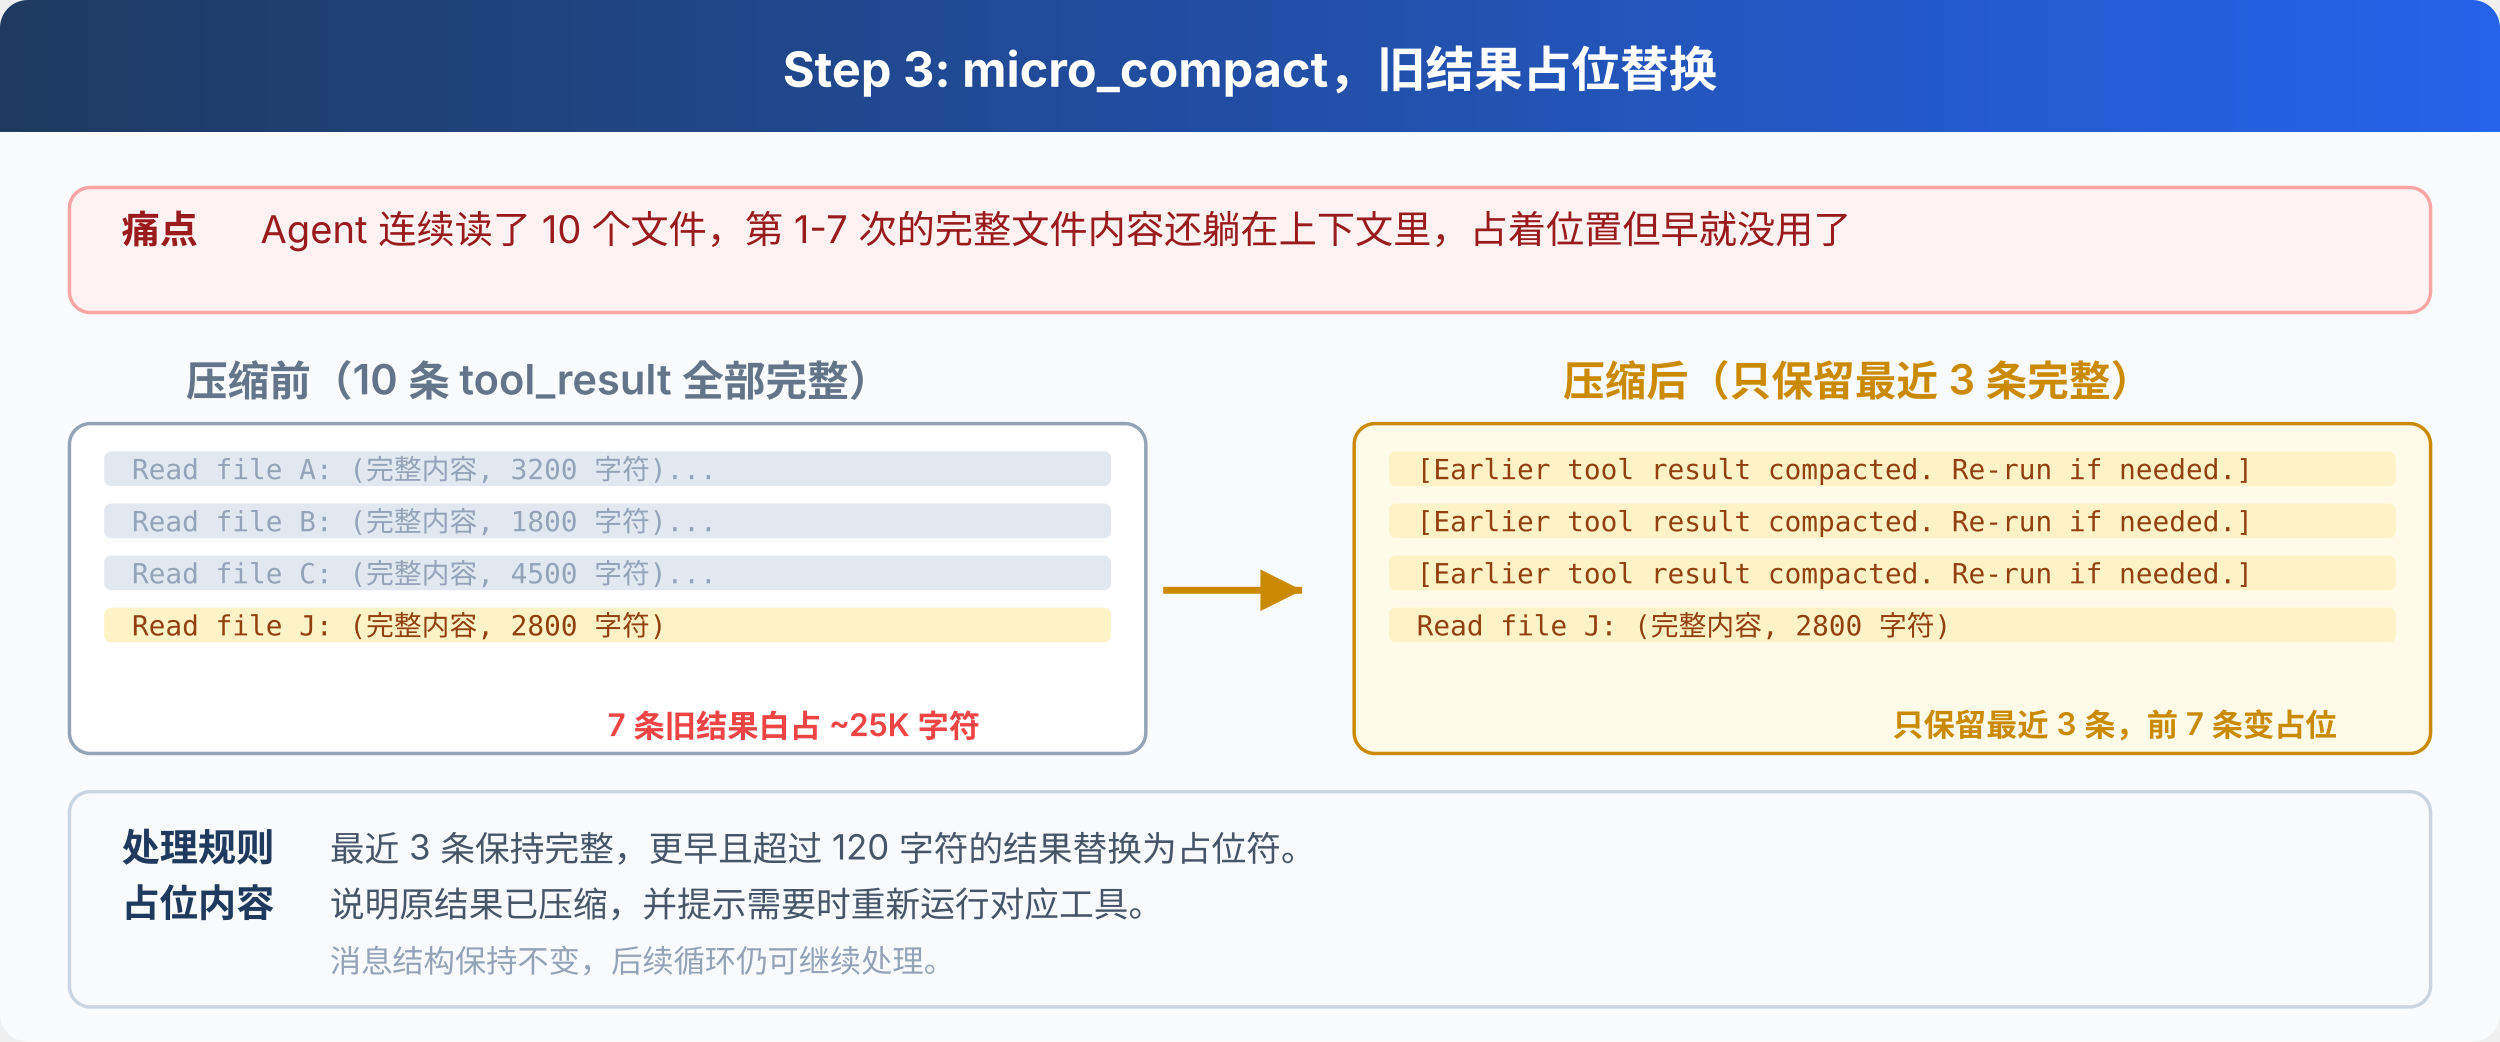
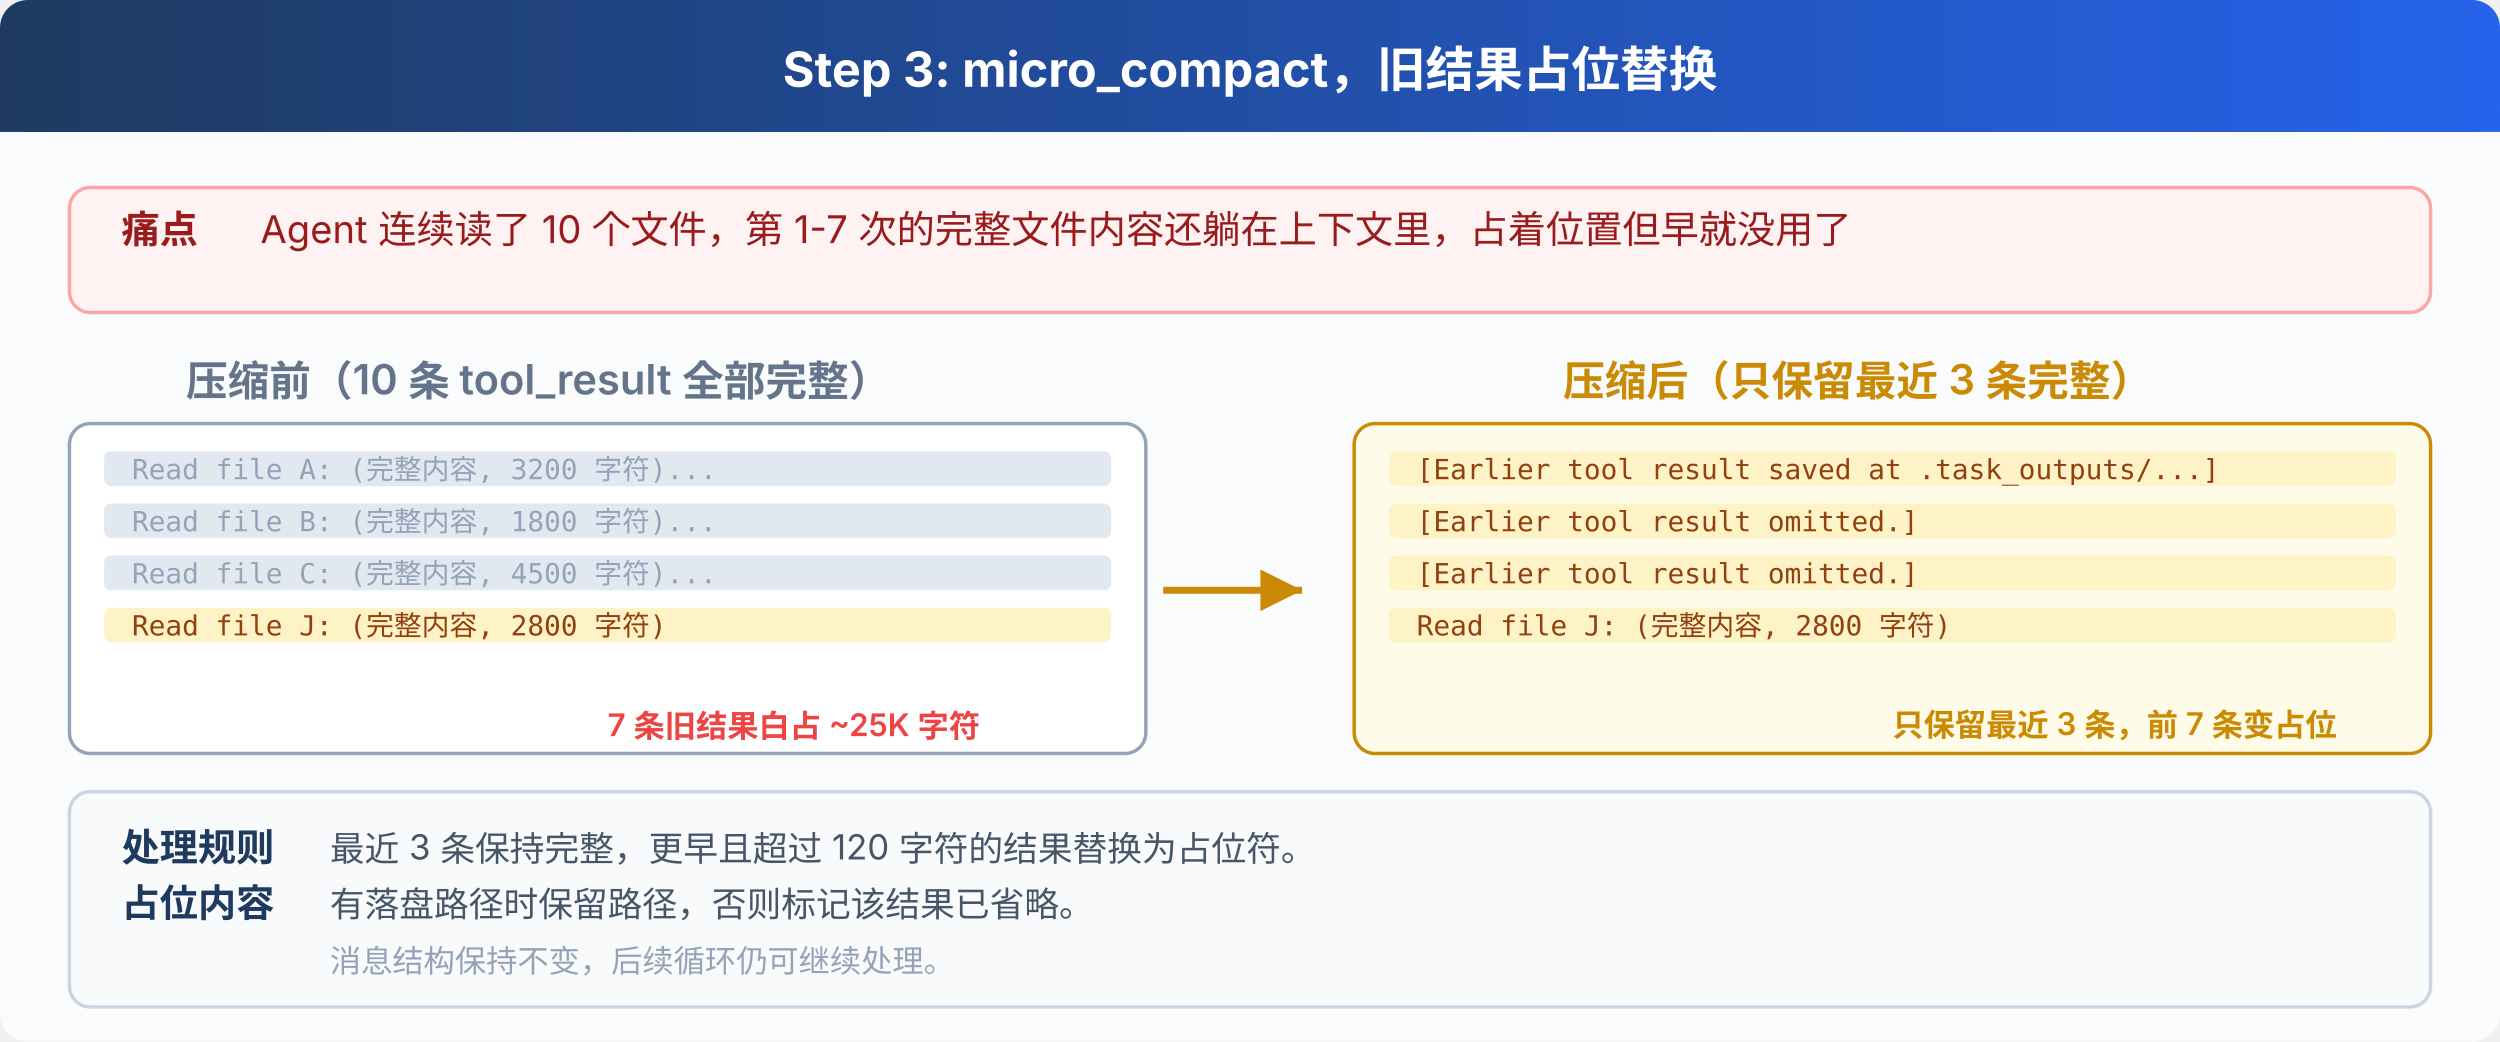
<svg xmlns="http://www.w3.org/2000/svg" viewBox="0 0 720 300" font-family="system-ui, -apple-system, sans-serif">
  <defs>
    <linearGradient id="header" x1="0" y1="0" x2="1" y2="0">
      <stop offset="0%" stop-color="#1e3a5f" />
      <stop offset="100%" stop-color="#2563eb" />
    </linearGradient>
    <marker id="arrow" viewBox="0 0 10 10" refX="10" refY="5" markerWidth="6" markerHeight="6" orient="auto-start-reverse">
      <path d="M 0 0 L 10 5 L 0 10 z" fill="#ca8a04" />
    </marker>
  </defs>
  <rect width="720" height="300" fill="#fafbfc" rx="8" />
  <rect x="0" y="0" width="720" height="38" fill="url(#header)" rx="8" />
  <rect x="0" y="30" width="720" height="8" fill="url(#header)" />
  <text x="360" y="25" fill="#fff" font-size="14" font-weight="700" text-anchor="middle">Step 3: micro_compact，旧结果占位替换</text>
  <rect x="20" y="54" width="680" height="36" rx="6" fill="#fef2f2" stroke="#fca5a5" stroke-width="1" />
  <text x="35" y="70" fill="#991b1b" font-size="11" font-weight="600">痛点</text>
  <text x="75" y="70" fill="#991b1b" font-size="11">Agent 连续读了 10 个文件，第 1-7 次的完整文件内容还躺在上下文里，占着位置但早就没用了</text>
  <text x="155" y="114" fill="#64748b" font-size="12" font-weight="600" text-anchor="middle">压缩前（10 条 tool_result 全部完整）</text>
  <rect x="20" y="122" width="310" height="95" rx="6" fill="#fff" stroke="#94a3b8" stroke-width="1" />
  <rect x="30" y="130" width="290" height="10" rx="2" fill="#e2e8f0" />
  <text x="38" y="138" fill="#94a3b8" font-size="8" font-family="monospace">Read file A: (完整内容, 3200 字符)...</text>
  <rect x="30" y="145" width="290" height="10" rx="2" fill="#e2e8f0" />
  <text x="38" y="153" fill="#94a3b8" font-size="8" font-family="monospace">Read file B: (完整内容, 1800 字符)...</text>
  <rect x="30" y="160" width="290" height="10" rx="2" fill="#e2e8f0" />
  <text x="38" y="168" fill="#94a3b8" font-size="8" font-family="monospace">Read file C: (完整内容, 4500 字符)...</text>
  <rect x="30" y="175" width="290" height="10" rx="2" fill="#fef3c7" />
  <text x="38" y="183" fill="#92400e" font-size="8" font-family="monospace">Read file J: (完整内容, 2800 字符)</text>
  <text x="175" y="212" fill="#ef4444" font-size="9" font-weight="600">7 条旧结果白占 ~25K 字符</text>
  <line x1="335" y1="170" x2="375" y2="170" stroke="#ca8a04" stroke-width="2" marker-end="url(#arrow)" />
  <text x="535" y="114" fill="#ca8a04" font-size="12" font-weight="600" text-anchor="middle">压缩后（只保留最近 3 条完整）</text>
  <rect x="390" y="122" width="310" height="95" rx="6" fill="#fefce8" stroke="#ca8a04" stroke-width="1" />
  <rect x="400" y="130" width="290" height="10" rx="2" fill="#fef3c7" />
-   <text x="408" y="138" fill="#92400e" font-size="8" font-family="monospace">[Earlier tool result compacted. Re-run if needed.]</text>
+   <text x="408" y="138" fill="#92400e" font-size="8" font-family="monospace">[Earlier tool result saved at .task_outputs/...]</text>
  <rect x="400" y="145" width="290" height="10" rx="2" fill="#fef3c7" />
-   <text x="408" y="153" fill="#92400e" font-size="8" font-family="monospace">[Earlier tool result compacted. Re-run if needed.]</text>
+   <text x="408" y="153" fill="#92400e" font-size="8" font-family="monospace">[Earlier tool result omitted.]</text>
  <rect x="400" y="160" width="290" height="10" rx="2" fill="#fef3c7" />
-   <text x="408" y="168" fill="#92400e" font-size="8" font-family="monospace">[Earlier tool result compacted. Re-run if needed.]</text>
+   <text x="408" y="168" fill="#92400e" font-size="8" font-family="monospace">[Earlier tool result omitted.]</text>
  <rect x="400" y="175" width="290" height="10" rx="2" fill="#fef3c7" />
  <text x="408" y="183" fill="#92400e" font-size="8" font-family="monospace">Read file J: (完整内容, 2800 字符)</text>
  <text x="545" y="212" fill="#ca8a04" font-size="9" font-weight="600">只保留最近 3 条，前 7 条变占位</text>
  <rect x="20" y="228" width="680" height="62" rx="6" fill="#f8fafc" stroke="#cbd5e1" stroke-width="1" />
  <text x="35" y="248" fill="#1e3a5f" font-size="11" font-weight="600">处理规则</text>
  <text x="95" y="248" fill="#475569" font-size="10">最近 3 条保持完整，更早且超过 120 字符的结果替换为占位符。</text>
  <text x="35" y="264" fill="#1e3a5f" font-size="11" font-weight="600">占位内容</text>
-   <text x="95" y="264" fill="#475569" font-size="10">说明原结果已压缩，并提示需要时重新运行对应工具。</text>
+   <text x="95" y="264" fill="#475569" font-size="10">有落盘路径时保留路径，否则标记该结果已省略。</text>
  <text x="95" y="280" fill="#94a3b8" font-size="9">消息结构保持不变，后续循环仍可继续处理。</text>
</svg>
